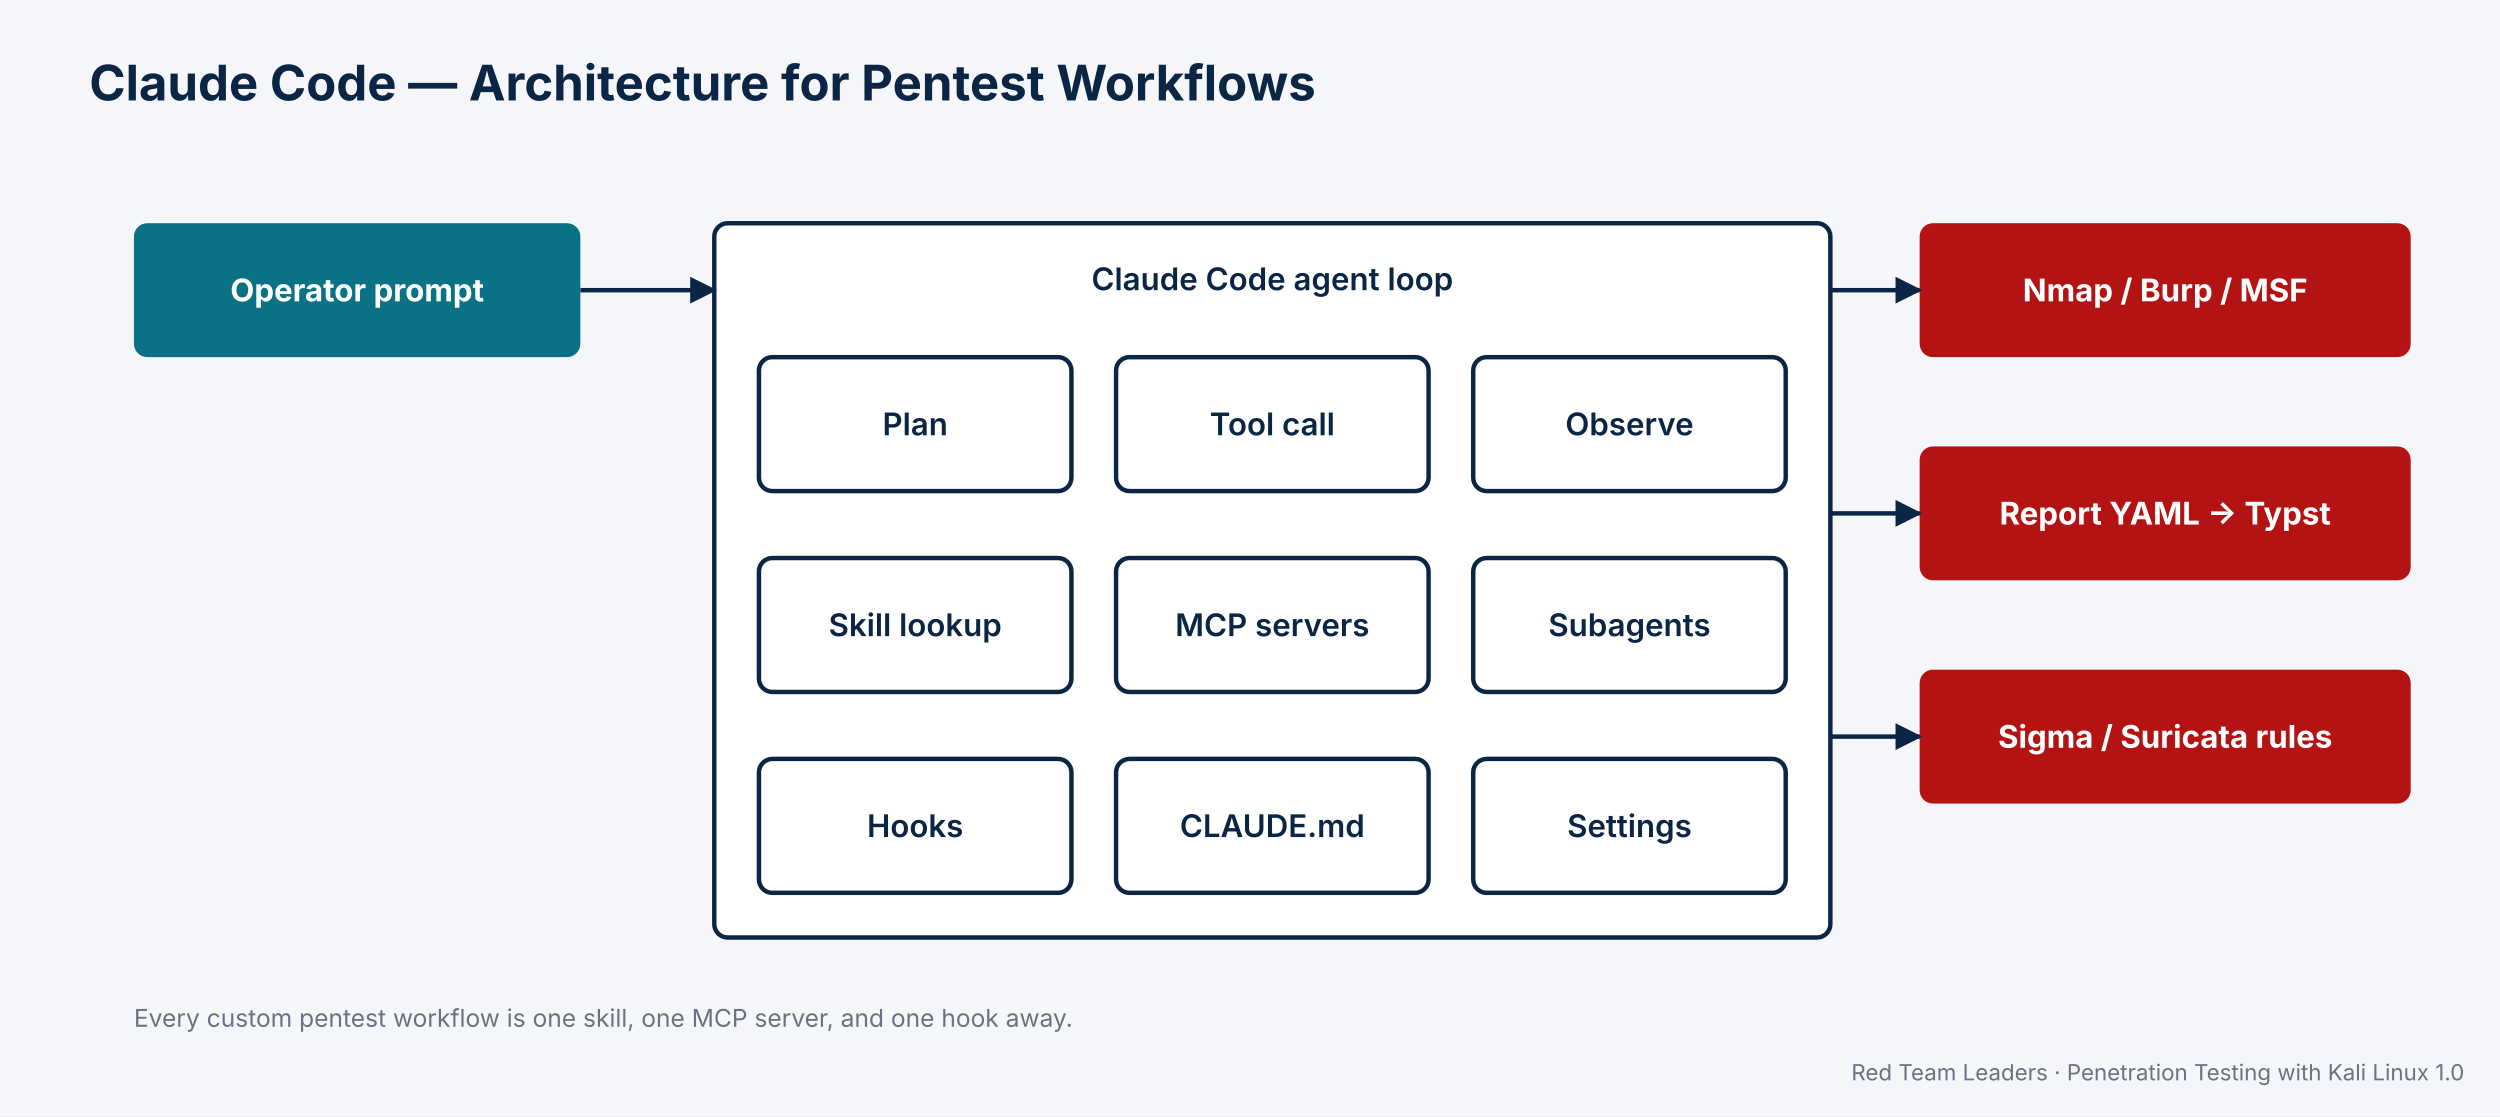
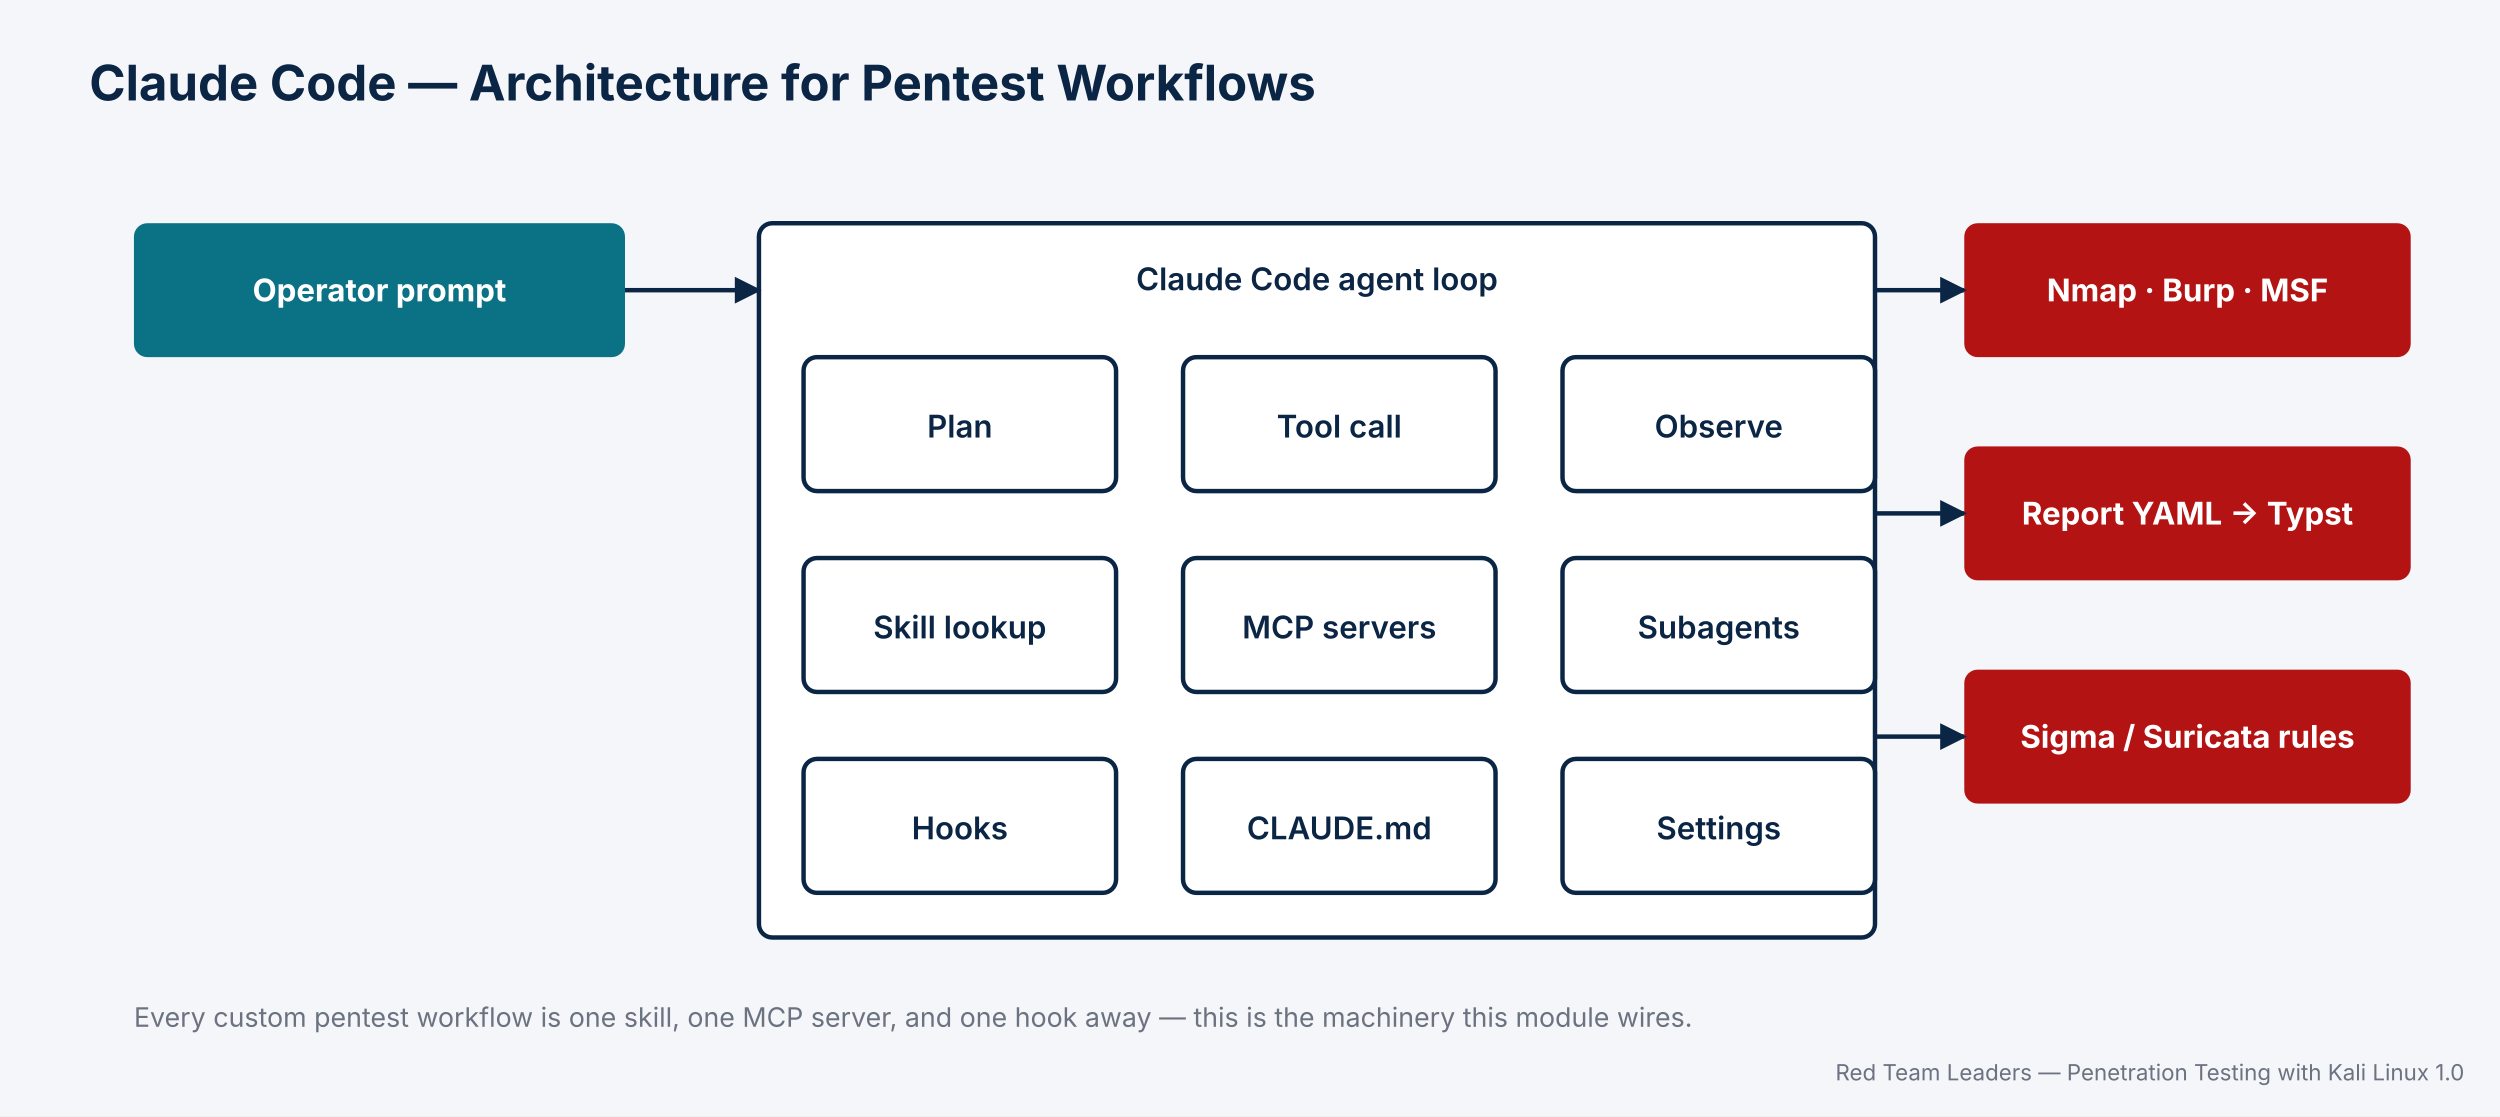
<svg xmlns="http://www.w3.org/2000/svg" viewBox="0 0 1120 500" width="1120" height="500">
  <style>
  .bg { fill: #F5F6FA; }
  .box { fill: #FFFFFF; stroke: #0B2545; stroke-width: 2; }
  .box-accent { fill: #0B2545; stroke: none; }
  .box-warn { fill: #B31312; stroke: none; }
  .box-safe { fill: #0B7285; stroke: none; }
-   .title { fill: #0B2545; font: 700 22px 'Inter', 'Segoe UI', Arial, sans-serif; }
-   .label { fill: #0B2545; font: 600 14px 'Inter', 'Segoe UI', Arial, sans-serif; }
-   .label-w { fill: #FFFFFF; font: 700 14px 'Inter', 'Segoe UI', Arial, sans-serif; }
-   .small { fill: #6B7280; font: 400 11px 'Inter', 'Segoe UI', Arial, sans-serif; }
+   .box-amber { fill: #D97706; stroke: none; }
+   .title { fill: #0B2545; font: 700 22px 'Inter','Segoe UI',Arial,sans-serif; }
+   .label { fill: #0B2545; font: 600 14px 'Inter','Segoe UI',Arial,sans-serif; }
+   .label-w { fill: #FFFFFF; font: 700 14px 'Inter','Segoe UI',Arial,sans-serif; }
+   .label-sm { fill: #FFFFFF; font: 700 12px 'Inter','Segoe UI',Arial,sans-serif; }
+   .small { fill: #6B7280; font: 400 12px 'Inter','Segoe UI',Arial,sans-serif; }
+   .small-w { fill: #E5E7EB; font: 400 11px 'Inter','Segoe UI',Arial,sans-serif; }
  .arrow { fill: none; stroke: #0B2545; stroke-width: 2; marker-end: url(#a); }
-   .footer { fill: #6B7280; font: 400 10px 'Inter', Arial, sans-serif; }
+   .footer { fill: #6B7280; font: 400 10px 'Inter',Arial,sans-serif; }
</style>
  <defs>
    <marker id="a" viewBox="0 0 10 10" refX="9" refY="5" markerWidth="6" markerHeight="6" orient="auto-start-reverse">
      <path d="M0,0 L10,5 L0,10 z" fill="#0B2545" />
    </marker>
  </defs>
  <rect class="bg" width="1120" height="500" />
  <text class="title" x="40" y="45">Claude Code — Architecture for Pentest Workflows</text>
-   <rect class="box-safe" x="60" y="100" width="200" height="60" rx="6" />
-   <text class="label-w" x="160" y="135" text-anchor="middle">Operator prompt</text>
-   <rect class="box" x="320" y="100" width="500" height="320" rx="6" />
-   <text class="label" x="570" y="130" text-anchor="middle">Claude Code agent loop</text>
-   <rect class="box" x="340" y="160" width="140" height="60" rx="6" />
-   <text class="label" x="410" y="195" text-anchor="middle">Plan</text>
-   <rect class="box" x="500" y="160" width="140" height="60" rx="6" />
-   <text class="label" x="570" y="195" text-anchor="middle">Tool call</text>
-   <rect class="box" x="660" y="160" width="140" height="60" rx="6" />
-   <text class="label" x="730" y="195" text-anchor="middle">Observe</text>
-   <rect class="box" x="340" y="250" width="140" height="60" rx="6" />
-   <text class="label" x="410" y="285" text-anchor="middle">Skill lookup</text>
-   <rect class="box" x="500" y="250" width="140" height="60" rx="6" />
-   <text class="label" x="570" y="285" text-anchor="middle">MCP servers</text>
-   <rect class="box" x="660" y="250" width="140" height="60" rx="6" />
-   <text class="label" x="730" y="285" text-anchor="middle">Subagents</text>
-   <rect class="box" x="340" y="340" width="140" height="60" rx="6" />
-   <text class="label" x="410" y="375" text-anchor="middle">Hooks</text>
-   <rect class="box" x="500" y="340" width="140" height="60" rx="6" />
-   <text class="label" x="570" y="375" text-anchor="middle">CLAUDE.md</text>
-   <rect class="box" x="660" y="340" width="140" height="60" rx="6" />
-   <text class="label" x="730" y="375" text-anchor="middle">Settings</text>
-   <rect class="box-warn" x="860" y="100" width="220" height="60" rx="6" />
-   <text class="label-w" x="970" y="135" text-anchor="middle">Nmap / Burp / MSF</text>
-   <rect class="box-warn" x="860" y="200" width="220" height="60" rx="6" />
-   <text class="label-w" x="970" y="235" text-anchor="middle">Report YAML → Typst</text>
-   <rect class="box-warn" x="860" y="300" width="220" height="60" rx="6" />
-   <text class="label-w" x="970" y="335" text-anchor="middle">Sigma / Suricata rules</text>
-   <line class="arrow" x1="260" y1="130" x2="320" y2="130" />
-   <line class="arrow" x1="820" y1="130" x2="860" y2="130" />
-   <line class="arrow" x1="820" y1="230" x2="860" y2="230" />
-   <line class="arrow" x1="820" y1="330" x2="860" y2="330" />
-   <text class="small" x="60" y="460" text-anchor="start">Every custom pentest workflow is one skill, one MCP server, and one hook away.</text>
-   <text class="footer" x="1104" y="484" text-anchor="end">Red Team Leaders · Penetration Testing with Kali Linux 1.0</text>
+   <rect class="box-safe" x="60" y="100" width="220" height="60" rx="6" />
+   <text class="label-w" x="170" y="135" text-anchor="middle">Operator prompt</text>
+   <rect class="box" x="340" y="100" width="500" height="320" rx="6" />
+   <text class="label" x="590" y="130" text-anchor="middle">Claude Code agent loop</text>
+   <rect class="box" x="360" y="160" width="140" height="60" rx="6" />
+   <text class="label" x="430" y="196" text-anchor="middle">Plan</text>
+   <rect class="box" x="530" y="160" width="140" height="60" rx="6" />
+   <text class="label" x="600" y="196" text-anchor="middle">Tool call</text>
+   <rect class="box" x="700" y="160" width="140" height="60" rx="6" />
+   <text class="label" x="770" y="196" text-anchor="middle">Observe</text>
+   <rect class="box" x="360" y="250" width="140" height="60" rx="6" />
+   <text class="label" x="430" y="286" text-anchor="middle">Skill lookup</text>
+   <rect class="box" x="530" y="250" width="140" height="60" rx="6" />
+   <text class="label" x="600" y="286" text-anchor="middle">MCP servers</text>
+   <rect class="box" x="700" y="250" width="140" height="60" rx="6" />
+   <text class="label" x="770" y="286" text-anchor="middle">Subagents</text>
+   <rect class="box" x="360" y="340" width="140" height="60" rx="6" />
+   <text class="label" x="430" y="376" text-anchor="middle">Hooks</text>
+   <rect class="box" x="530" y="340" width="140" height="60" rx="6" />
+   <text class="label" x="600" y="376" text-anchor="middle">CLAUDE.md</text>
+   <rect class="box" x="700" y="340" width="140" height="60" rx="6" />
+   <text class="label" x="770" y="376" text-anchor="middle">Settings</text>
+   <rect class="box-warn" x="880" y="100" width="200" height="60" rx="6" />
+   <text class="label-w" x="980" y="135" text-anchor="middle">Nmap · Burp · MSF</text>
+   <rect class="box-warn" x="880" y="200" width="200" height="60" rx="6" />
+   <text class="label-w" x="980" y="235" text-anchor="middle">Report YAML → Typst</text>
+   <rect class="box-warn" x="880" y="300" width="200" height="60" rx="6" />
+   <text class="label-w" x="980" y="335" text-anchor="middle">Sigma / Suricata rules</text>
+   <line class="arrow" x1="280" y1="130" x2="340" y2="130" />
+   <line class="arrow" x1="840" y1="130" x2="880" y2="130" />
+   <line class="arrow" x1="840" y1="230" x2="880" y2="230" />
+   <line class="arrow" x1="840" y1="330" x2="880" y2="330" />
+   <text class="small" x="60" y="460" text-anchor="start">Every custom pentest workflow is one skill, one MCP server, and one hook away — this is the machinery this module wires.</text>
+   <text class="footer" x="1104" y="484" text-anchor="end">Red Team Leaders — Penetration Testing with Kali Linux 1.0</text>
</svg>
